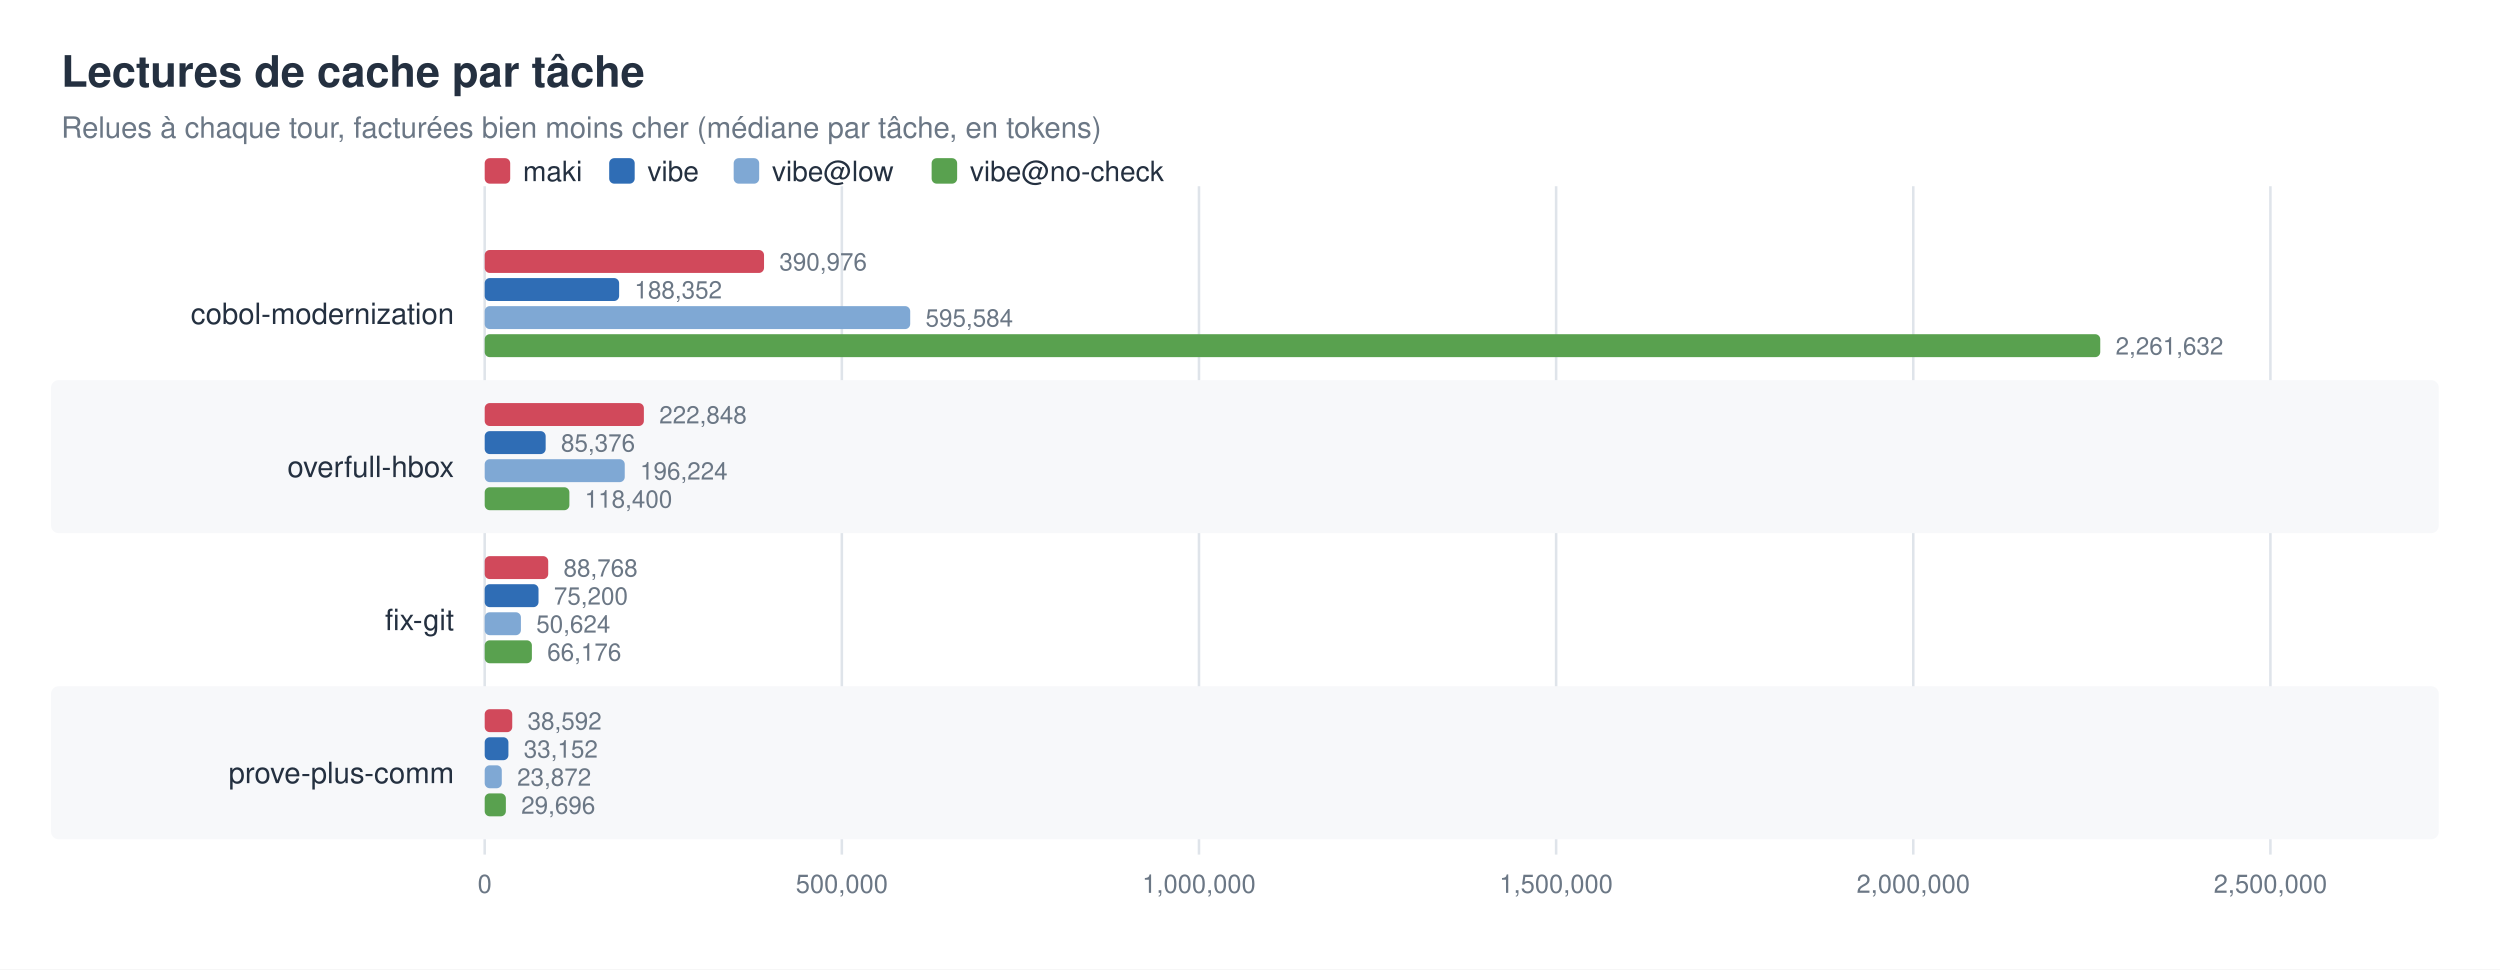
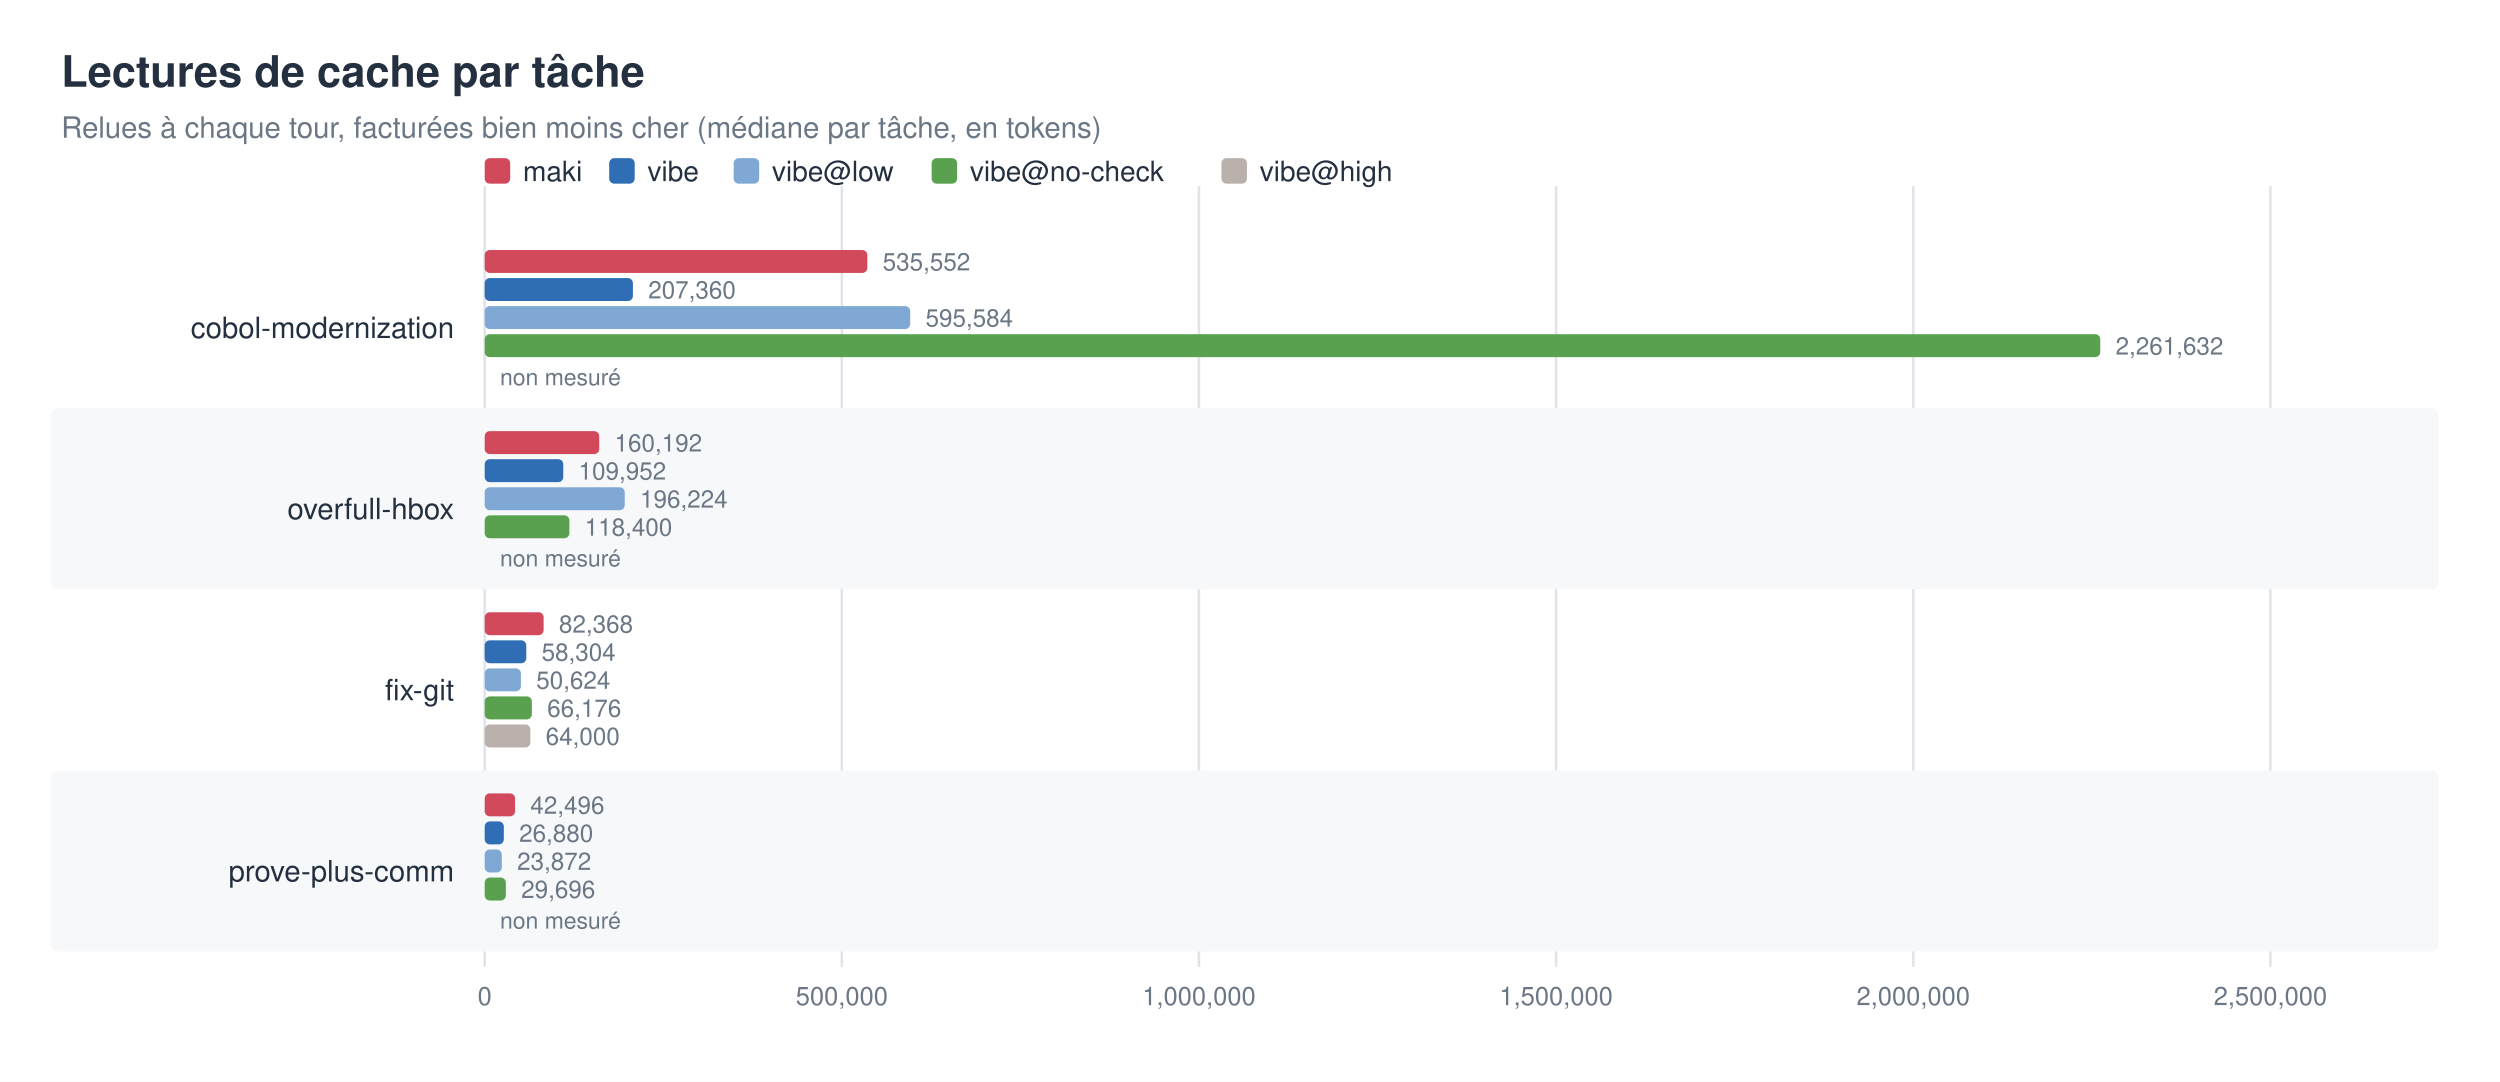
- <svg xmlns="http://www.w3.org/2000/svg" width="980" height="380" viewBox="0 0 980 380" font-family="Helvetica, Arial, sans-serif">
-   <rect width="980" height="380" fill="#ffffff" />
+ <svg xmlns="http://www.w3.org/2000/svg" width="980" height="424" viewBox="0 0 980 424" font-family="Helvetica, Arial, sans-serif">
+   <rect width="980" height="424" fill="#ffffff" />
  <text x="24.0" y="34.0" font-size="17" fill="#243040" text-anchor="start" font-weight="bold">Lectures de cache par tâche</text>
  <text x="24.0" y="54.0" font-size="11.5" fill="#6b7785" text-anchor="start">Relues à chaque tour, facturées bien moins cher (médiane par tâche, en tokens)</text>
-   <line x1="190.0" y1="73.0" x2="190.0" y2="335.0" stroke="#dfe4ea" stroke-width="1" opacity="1.0" />
-   <text x="190.0" y="350.0" font-size="10" fill="#6b7785" text-anchor="middle">0</text>
-   <line x1="330.0" y1="73.0" x2="330.0" y2="335.0" stroke="#dfe4ea" stroke-width="1" opacity="1.0" />
-   <text x="330.0" y="350.0" font-size="10" fill="#6b7785" text-anchor="middle">500,000</text>
-   <line x1="470.0" y1="73.0" x2="470.0" y2="335.0" stroke="#dfe4ea" stroke-width="1" opacity="1.0" />
-   <text x="470.0" y="350.0" font-size="10" fill="#6b7785" text-anchor="middle">1,000,000</text>
-   <line x1="610.0" y1="73.0" x2="610.0" y2="335.0" stroke="#dfe4ea" stroke-width="1" opacity="1.0" />
-   <text x="610.0" y="350.0" font-size="10" fill="#6b7785" text-anchor="middle">1,500,000</text>
-   <line x1="750.0" y1="73.0" x2="750.0" y2="335.0" stroke="#dfe4ea" stroke-width="1" opacity="1.0" />
-   <text x="750.0" y="350.0" font-size="10" fill="#6b7785" text-anchor="middle">2,000,000</text>
-   <line x1="890.0" y1="73.0" x2="890.0" y2="335.0" stroke="#dfe4ea" stroke-width="1" opacity="1.0" />
-   <text x="890.0" y="350.0" font-size="10" fill="#6b7785" text-anchor="middle">2,500,000</text>
-   <text x="178.0" y="127.0" font-size="11.5" fill="#243040" text-anchor="end">cobol-modernization</text>
-   <rect x="190.0" y="98.0" width="109.5" height="9.0" rx="2" fill="#d1495b" opacity="1.0" />
-   <text x="305.5" y="106.0" font-size="9.5" fill="#6b7785" text-anchor="start">390,976</text>
-   <rect x="190.0" y="109.0" width="52.7" height="9.0" rx="2" fill="#2f6db5" opacity="1.0" />
-   <text x="248.7" y="117.0" font-size="9.5" fill="#6b7785" text-anchor="start">188,352</text>
+   <line x1="190.0" y1="73.0" x2="190.0" y2="379.0" stroke="#dfe4ea" stroke-width="1" opacity="1.0" />
+   <text x="190.0" y="394.0" font-size="10" fill="#6b7785" text-anchor="middle">0</text>
+   <line x1="330.0" y1="73.0" x2="330.0" y2="379.0" stroke="#dfe4ea" stroke-width="1" opacity="1.0" />
+   <text x="330.0" y="394.0" font-size="10" fill="#6b7785" text-anchor="middle">500,000</text>
+   <line x1="470.0" y1="73.0" x2="470.0" y2="379.0" stroke="#dfe4ea" stroke-width="1" opacity="1.0" />
+   <text x="470.0" y="394.0" font-size="10" fill="#6b7785" text-anchor="middle">1,000,000</text>
+   <line x1="610.0" y1="73.0" x2="610.0" y2="379.0" stroke="#dfe4ea" stroke-width="1" opacity="1.0" />
+   <text x="610.0" y="394.0" font-size="10" fill="#6b7785" text-anchor="middle">1,500,000</text>
+   <line x1="750.0" y1="73.0" x2="750.0" y2="379.0" stroke="#dfe4ea" stroke-width="1" opacity="1.0" />
+   <text x="750.0" y="394.0" font-size="10" fill="#6b7785" text-anchor="middle">2,000,000</text>
+   <line x1="890.0" y1="73.0" x2="890.0" y2="379.0" stroke="#dfe4ea" stroke-width="1" opacity="1.0" />
+   <text x="890.0" y="394.0" font-size="10" fill="#6b7785" text-anchor="middle">2,500,000</text>
+   <text x="178.0" y="132.5" font-size="11.5" fill="#243040" text-anchor="end">cobol-modernization</text>
+   <rect x="190.0" y="98.0" width="150.0" height="9.0" rx="2" fill="#d1495b" opacity="1.0" />
+   <text x="346.0" y="106.0" font-size="9.5" fill="#6b7785" text-anchor="start">535,552</text>
+   <rect x="190.0" y="109.0" width="58.1" height="9.0" rx="2" fill="#2f6db5" opacity="1.0" />
+   <text x="254.1" y="117.0" font-size="9.5" fill="#6b7785" text-anchor="start">207,360</text>
  <rect x="190.0" y="120.0" width="166.8" height="9.0" rx="2" fill="#7fa8d4" opacity="1.0" />
  <text x="362.8" y="128.0" font-size="9.5" fill="#6b7785" text-anchor="start">595,584</text>
  <rect x="190.0" y="131.0" width="633.3" height="9.0" rx="2" fill="#59a14f" opacity="1.0" />
  <text x="829.3" y="139.0" font-size="9.5" fill="#6b7785" text-anchor="start">2,261,632</text>
-   <rect x="20.0" y="149.0" width="936.0" height="60.0" rx="3" fill="#f7f8fa" opacity="1.0" />
-   <text x="178.0" y="187.0" font-size="11.5" fill="#243040" text-anchor="end">overfull-hbox</text>
-   <rect x="190.0" y="158.0" width="62.4" height="9.0" rx="2" fill="#d1495b" opacity="1.0" />
-   <text x="258.4" y="166.0" font-size="9.5" fill="#6b7785" text-anchor="start">222,848</text>
-   <rect x="190.0" y="169.0" width="23.9" height="9.0" rx="2" fill="#2f6db5" opacity="1.0" />
-   <text x="219.9" y="177.0" font-size="9.5" fill="#6b7785" text-anchor="start">85,376</text>
-   <rect x="190.0" y="180.0" width="54.9" height="9.0" rx="2" fill="#7fa8d4" opacity="1.0" />
-   <text x="250.9" y="188.0" font-size="9.5" fill="#6b7785" text-anchor="start">196,224</text>
-   <rect x="190.0" y="191.0" width="33.2" height="9.0" rx="2" fill="#59a14f" opacity="1.0" />
-   <text x="229.2" y="199.0" font-size="9.5" fill="#6b7785" text-anchor="start">118,400</text>
-   <text x="178.0" y="247.0" font-size="11.5" fill="#243040" text-anchor="end">fix-git</text>
-   <rect x="190.0" y="218.0" width="24.9" height="9.0" rx="2" fill="#d1495b" opacity="1.0" />
-   <text x="220.9" y="226.0" font-size="9.5" fill="#6b7785" text-anchor="start">88,768</text>
-   <rect x="190.0" y="229.0" width="21.1" height="9.0" rx="2" fill="#2f6db5" opacity="1.0" />
-   <text x="217.1" y="237.0" font-size="9.5" fill="#6b7785" text-anchor="start">75,200</text>
-   <rect x="190.0" y="240.0" width="14.2" height="9.0" rx="2" fill="#7fa8d4" opacity="1.0" />
-   <text x="210.2" y="248.0" font-size="9.5" fill="#6b7785" text-anchor="start">50,624</text>
-   <rect x="190.0" y="251.0" width="18.5" height="9.0" rx="2" fill="#59a14f" opacity="1.0" />
-   <text x="214.5" y="259.0" font-size="9.5" fill="#6b7785" text-anchor="start">66,176</text>
-   <rect x="20.0" y="269.0" width="936.0" height="60.0" rx="3" fill="#f7f8fa" opacity="1.0" />
-   <text x="178.0" y="307.0" font-size="11.5" fill="#243040" text-anchor="end">prove-plus-comm</text>
-   <rect x="190.0" y="278.0" width="10.8" height="9.0" rx="2" fill="#d1495b" opacity="1.0" />
-   <text x="206.8" y="286.0" font-size="9.5" fill="#6b7785" text-anchor="start">38,592</text>
-   <rect x="190.0" y="289.0" width="9.3" height="9.0" rx="2" fill="#2f6db5" opacity="1.0" />
-   <text x="205.3" y="297.0" font-size="9.5" fill="#6b7785" text-anchor="start">33,152</text>
-   <rect x="190.0" y="300.0" width="6.7" height="9.0" rx="2" fill="#7fa8d4" opacity="1.0" />
-   <text x="202.7" y="308.0" font-size="9.5" fill="#6b7785" text-anchor="start">23,872</text>
-   <rect x="190.0" y="311.0" width="8.3" height="9.0" rx="2" fill="#59a14f" opacity="1.0" />
-   <text x="204.3" y="319.0" font-size="9.5" fill="#6b7785" text-anchor="start">29,696</text>
+   <text x="196.0" y="151.0" font-size="9" fill="#6b7785" text-anchor="start">non mesuré</text>
+   <rect x="20.0" y="160.0" width="936.0" height="71.0" rx="3" fill="#f7f8fa" opacity="1.0" />
+   <text x="178.0" y="203.5" font-size="11.5" fill="#243040" text-anchor="end">overfull-hbox</text>
+   <rect x="190.0" y="169.0" width="44.9" height="9.0" rx="2" fill="#d1495b" opacity="1.0" />
+   <text x="240.9" y="177.0" font-size="9.5" fill="#6b7785" text-anchor="start">160,192</text>
+   <rect x="190.0" y="180.0" width="30.8" height="9.0" rx="2" fill="#2f6db5" opacity="1.0" />
+   <text x="226.8" y="188.0" font-size="9.5" fill="#6b7785" text-anchor="start">109,952</text>
+   <rect x="190.0" y="191.0" width="54.9" height="9.0" rx="2" fill="#7fa8d4" opacity="1.0" />
+   <text x="250.9" y="199.0" font-size="9.5" fill="#6b7785" text-anchor="start">196,224</text>
+   <rect x="190.0" y="202.0" width="33.2" height="9.0" rx="2" fill="#59a14f" opacity="1.0" />
+   <text x="229.2" y="210.0" font-size="9.5" fill="#6b7785" text-anchor="start">118,400</text>
+   <text x="196.0" y="222.0" font-size="9" fill="#6b7785" text-anchor="start">non mesuré</text>
+   <text x="178.0" y="274.5" font-size="11.5" fill="#243040" text-anchor="end">fix-git</text>
+   <rect x="190.0" y="240.0" width="23.1" height="9.0" rx="2" fill="#d1495b" opacity="1.0" />
+   <text x="219.1" y="248.0" font-size="9.5" fill="#6b7785" text-anchor="start">82,368</text>
+   <rect x="190.0" y="251.0" width="16.3" height="9.0" rx="2" fill="#2f6db5" opacity="1.0" />
+   <text x="212.3" y="259.0" font-size="9.5" fill="#6b7785" text-anchor="start">58,304</text>
+   <rect x="190.0" y="262.0" width="14.2" height="9.0" rx="2" fill="#7fa8d4" opacity="1.0" />
+   <text x="210.2" y="270.0" font-size="9.5" fill="#6b7785" text-anchor="start">50,624</text>
+   <rect x="190.0" y="273.0" width="18.5" height="9.0" rx="2" fill="#59a14f" opacity="1.0" />
+   <text x="214.5" y="281.0" font-size="9.5" fill="#6b7785" text-anchor="start">66,176</text>
+   <rect x="190.0" y="284.0" width="17.9" height="9.0" rx="2" fill="#bab0ac" opacity="1.0" />
+   <text x="213.9" y="292.0" font-size="9.5" fill="#6b7785" text-anchor="start">64,000</text>
+   <rect x="20.0" y="302.0" width="936.0" height="71.0" rx="3" fill="#f7f8fa" opacity="1.0" />
+   <text x="178.0" y="345.5" font-size="11.5" fill="#243040" text-anchor="end">prove-plus-comm</text>
+   <rect x="190.0" y="311.0" width="11.9" height="9.0" rx="2" fill="#d1495b" opacity="1.0" />
+   <text x="207.9" y="319.0" font-size="9.5" fill="#6b7785" text-anchor="start">42,496</text>
+   <rect x="190.0" y="322.0" width="7.5" height="9.0" rx="2" fill="#2f6db5" opacity="1.0" />
+   <text x="203.5" y="330.0" font-size="9.5" fill="#6b7785" text-anchor="start">26,880</text>
+   <rect x="190.0" y="333.0" width="6.7" height="9.0" rx="2" fill="#7fa8d4" opacity="1.0" />
+   <text x="202.7" y="341.0" font-size="9.5" fill="#6b7785" text-anchor="start">23,872</text>
+   <rect x="190.0" y="344.0" width="8.3" height="9.0" rx="2" fill="#59a14f" opacity="1.0" />
+   <text x="204.3" y="352.0" font-size="9.5" fill="#6b7785" text-anchor="start">29,696</text>
+   <text x="196.0" y="364.0" font-size="9" fill="#6b7785" text-anchor="start">non mesuré</text>
  <rect x="190.0" y="62.0" width="10.0" height="10.0" rx="2" fill="#d1495b" opacity="1.0" />
  <text x="205.0" y="71.0" font-size="11" fill="#243040" text-anchor="start">maki</text>
  <rect x="238.8" y="62.0" width="10.0" height="10.0" rx="2" fill="#2f6db5" opacity="1.0" />
  <text x="253.8" y="71.0" font-size="11" fill="#243040" text-anchor="start">vibe</text>
  <rect x="287.6" y="62.0" width="10.0" height="10.0" rx="2" fill="#7fa8d4" opacity="1.0" />
  <text x="302.6" y="71.0" font-size="11" fill="#243040" text-anchor="start">vibe@low</text>
  <rect x="365.2" y="62.0" width="10.0" height="10.0" rx="2" fill="#59a14f" opacity="1.0" />
  <text x="380.2" y="71.0" font-size="11" fill="#243040" text-anchor="start">vibe@no-check</text>
+   <rect x="478.8" y="62.0" width="10.0" height="10.0" rx="2" fill="#bab0ac" opacity="1.0" />
+   <text x="493.8" y="71.0" font-size="11" fill="#243040" text-anchor="start">vibe@high</text>
</svg>
